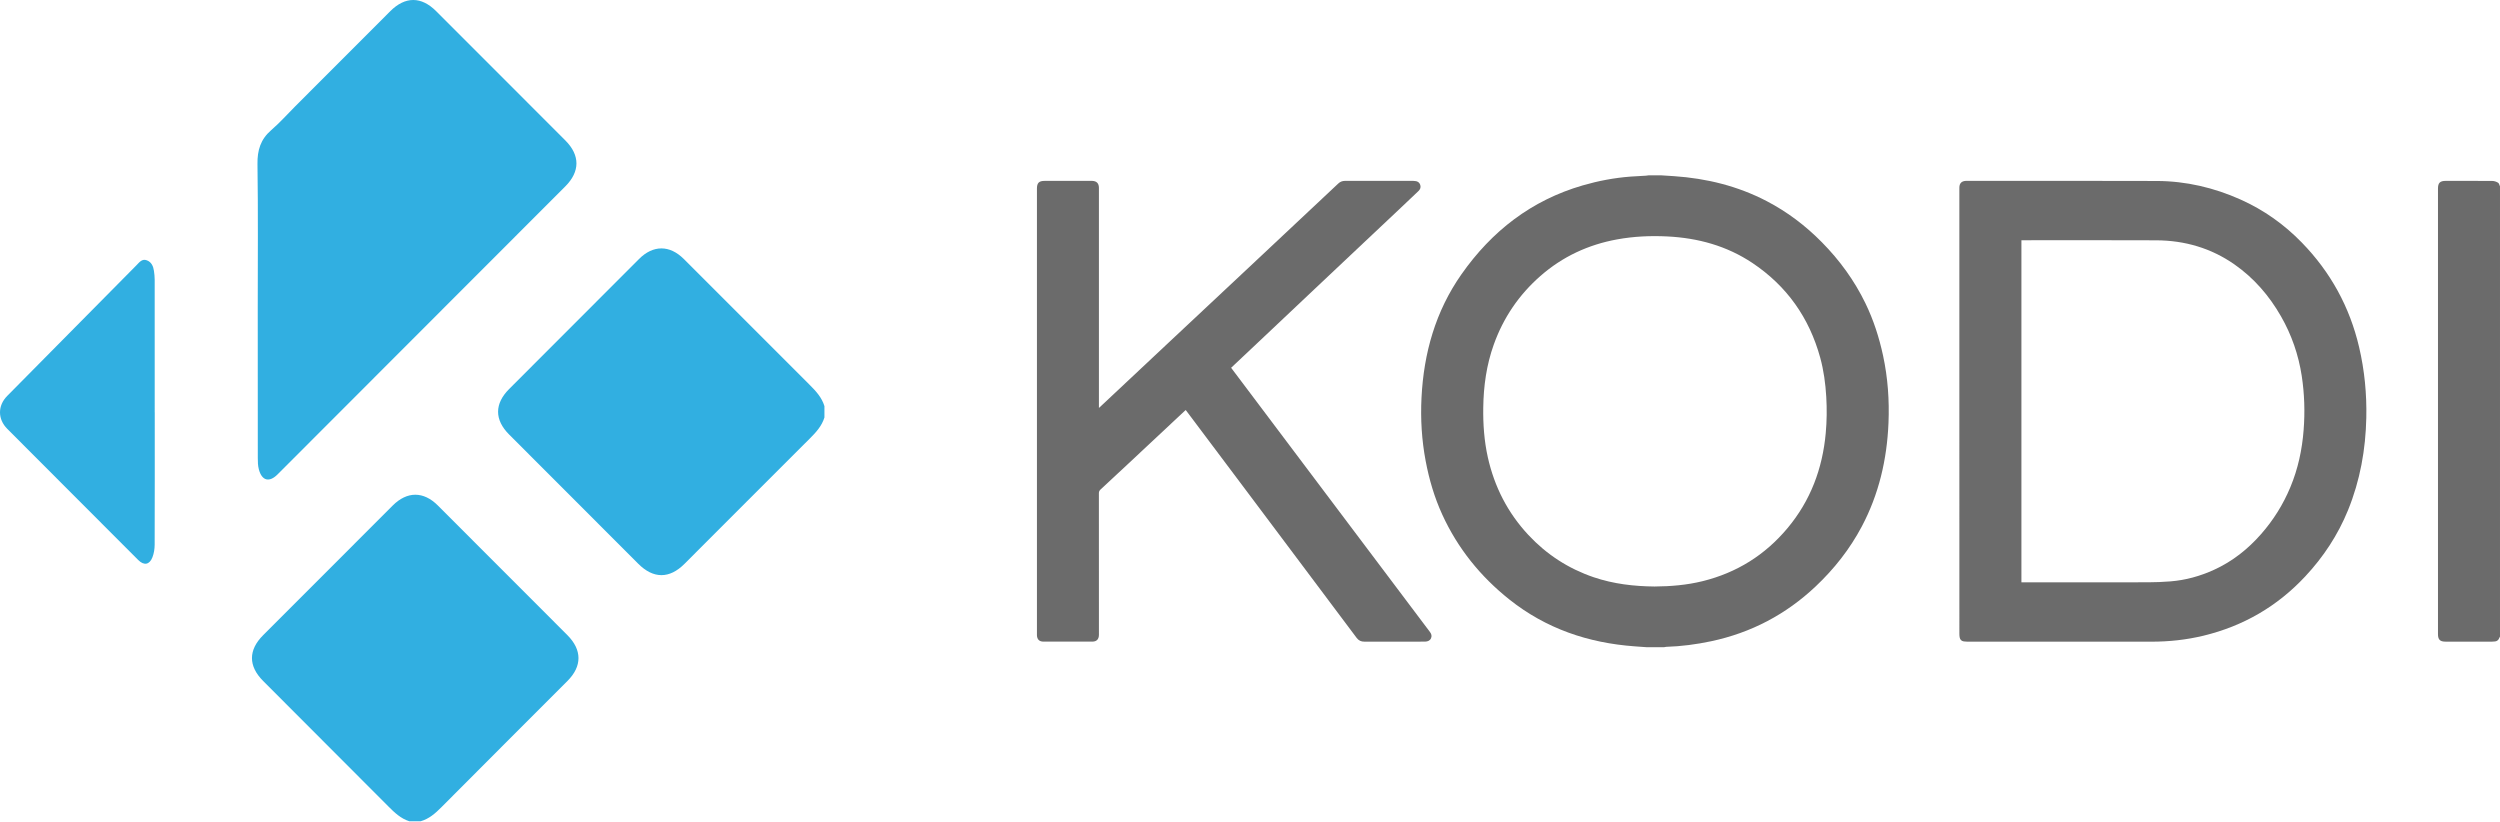
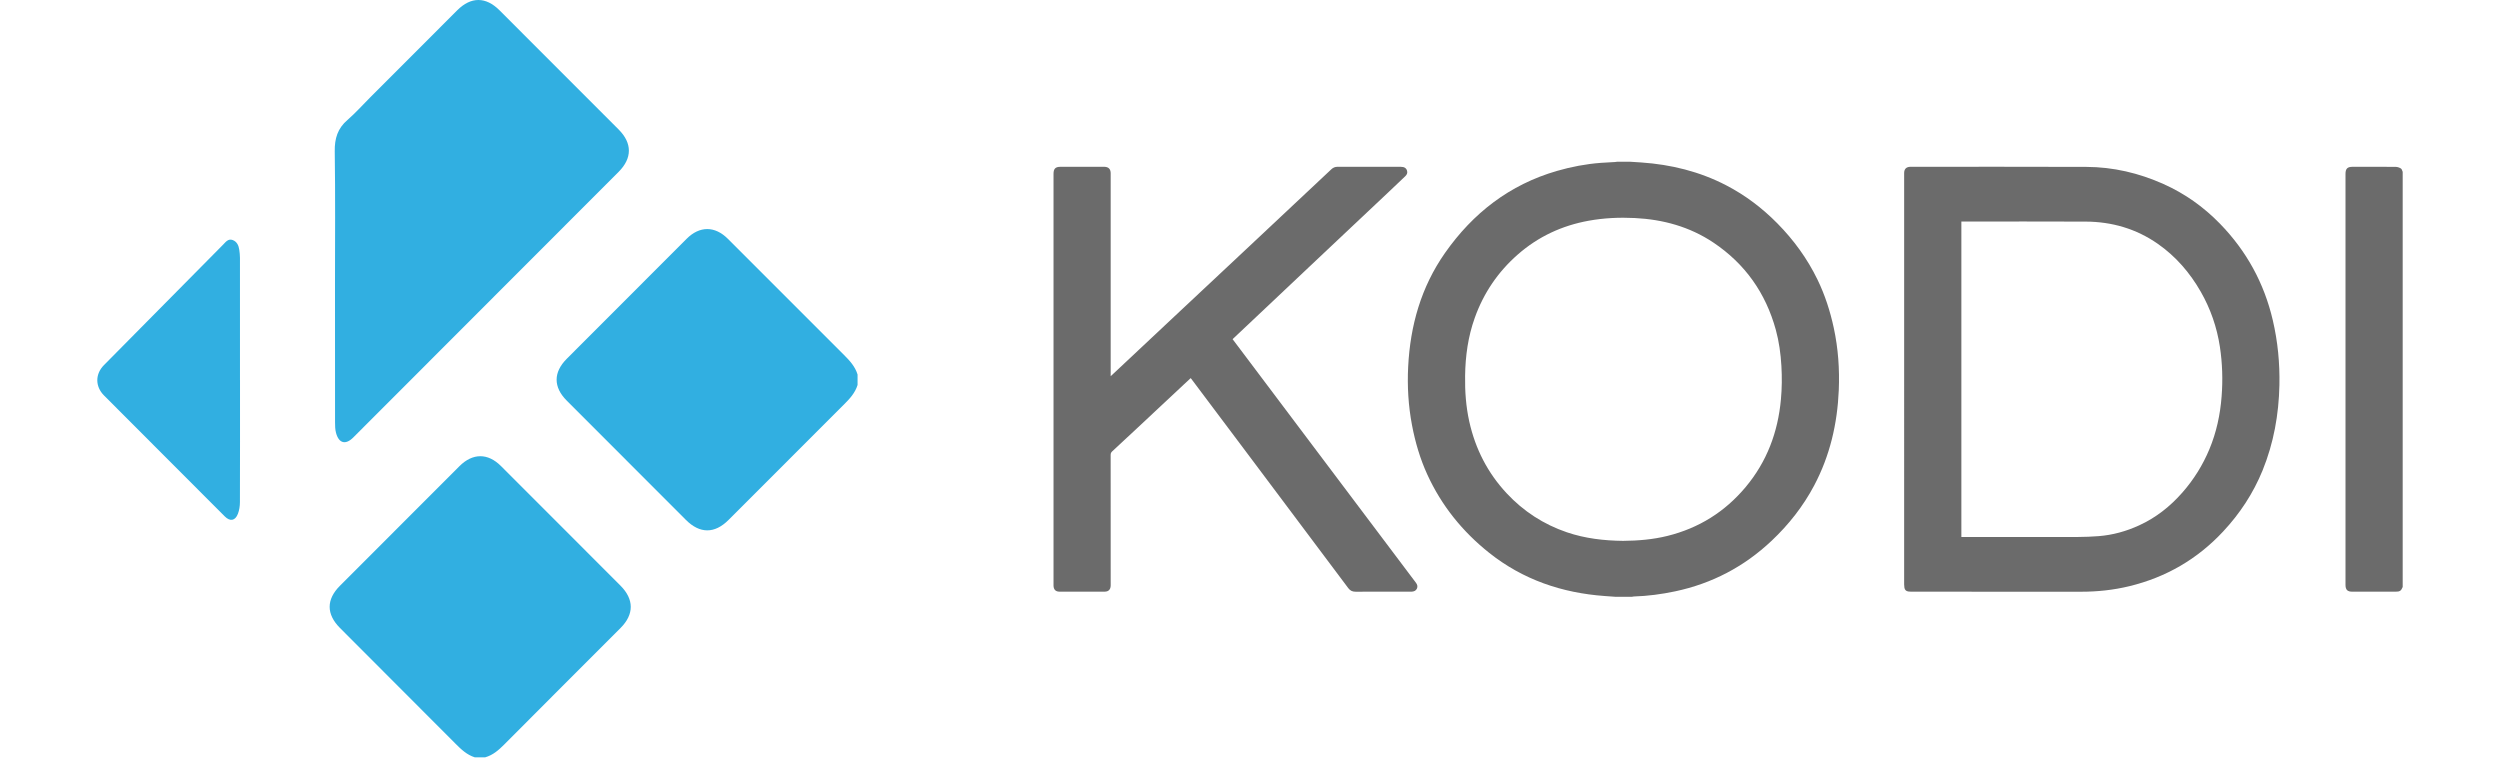
- <svg xmlns="http://www.w3.org/2000/svg" version="1.1" id="Ebene_1" x="0px" y="0px" width="239.76px" height="78.762px" viewBox="0 0 239.76 78.762" enable-background="new 0 0 239.76 78.762" xml:space="preserve">
+ <svg xmlns="http://www.w3.org/2000/svg" version="1.1" id="Ebene_1" x="0px" y="0px" width="260px" height="78.762px" viewBox="-10.12 0 260 78.762" enable-background="new -10.12 0 260 78.762" xml:space="preserve">
  <g id="g3" transform="matrix(0.4237353,0,0,0.4237353,-53.58646,-83.34826)">
    <g id="g5">
-       <path id="path7" fill="#6B6B6B" d="M502.529,236.387c0.954,0.061,1.911,0.119,2.867,0.186    c7.333,0.506,14.344,2.226,20.894,5.629c4.678,2.433,8.827,5.58,12.528,9.334c4.019,4.076,7.343,8.645,9.845,13.8    c1.837,3.784,3.111,7.754,3.996,11.86c1.081,5.035,1.438,10.131,1.224,15.258c-0.346,8.228-2.166,16.091-6.045,23.411    c-2.706,5.107-6.234,9.587-10.431,13.551c-6.73,6.354-14.616,10.498-23.678,12.42c-3.353,0.708-6.734,1.155-10.161,1.261    c-0.154,0.007-0.309,0.051-0.463,0.078h-4.033c-0.876-0.065-1.754-0.124-2.627-0.189c-10.493-0.761-20.071-4.001-28.37-10.606    c-6.55-5.211-11.68-11.569-15.178-19.202c-1.779-3.879-2.971-7.946-3.763-12.134c-0.897-4.736-1.182-9.521-0.943-14.325    c0.507-10.117,3.171-19.563,9.041-27.935c6.87-9.792,15.851-16.758,27.446-20.125c3.535-1.026,7.138-1.71,10.809-1.991    c1.166-0.091,2.332-0.136,3.496-0.207c0.191-0.01,0.38-0.047,0.569-0.073H502.529L502.529,236.387z M500.934,329.444    c3.729-0.028,7.338-0.334,10.88-1.21c7.711-1.904,14.125-5.905,19.221-12.005c5.206-6.225,7.912-13.459,8.645-21.479    c0.253-2.743,0.281-5.494,0.12-8.247c-0.18-2.987-0.572-5.945-1.364-8.835c-2.475-9.025-7.545-16.226-15.331-21.437    c-5.826-3.893-12.344-5.675-19.295-6.02c-3.798-0.187-7.575-0.016-11.32,0.665c-6.545,1.188-12.367,3.89-17.386,8.286    c-4.865,4.265-8.384,9.443-10.56,15.535c-1.65,4.608-2.309,9.379-2.376,14.251c-0.058,3.783,0.21,7.544,1.032,11.241    c1.491,6.674,4.492,12.565,9.177,17.585c4.135,4.43,9.053,7.617,14.78,9.569C491.655,328.874,496.302,329.395,500.934,329.444" />
-       <path id="path9" fill="#6B6B6B" d="M692.285,340.773c-0.394,0.954-0.696,1.148-1.775,1.148    c-3.519,0-7.041,0.002-10.565,0c-1.24,0-1.696-0.461-1.696-1.708v-100.83c0-1.293,0.456-1.746,1.768-1.747    c3.521,0,7.043-0.012,10.562,0.02c0.436,0.003,0.908,0.175,1.281,0.404c0.224,0.141,0.29,0.537,0.426,0.822v101.891H692.285z" />
-       <path id="path11" fill="#6B6B6B" d="M405.102,279.939c1.777,2.358,3.536,4.696,5.295,7.034    c3.73,4.956,7.459,9.913,11.19,14.873c4.798,6.377,9.594,12.752,14.393,19.126c4.702,6.25,9.398,12.498,14.107,18.741    c0.35,0.459,0.5,0.926,0.251,1.461c-0.254,0.539-0.747,0.714-1.302,0.744c-0.254,0.016-0.509,0.002-0.767,0.002    c-4.337,0-8.675-0.002-13.012,0.005c-0.742,0.002-1.286-0.247-1.752-0.864c-8.179-10.933-16.377-21.855-24.573-32.779    c-4.654-6.2-9.311-12.404-13.967-18.604c-0.037-0.052-0.082-0.097-0.149-0.175c-0.565,0.527-1.126,1.05-1.685,1.568    c-3.775,3.531-7.548,7.061-11.322,10.592c-2.081,1.943-4.162,3.888-6.255,5.819c-0.27,0.247-0.38,0.495-0.38,0.864    c0.009,10.56,0.008,21.124,0.008,31.687c0,0.127,0.003,0.256,0,0.385c-0.028,0.968-0.521,1.493-1.488,1.498    c-3.698,0.014-7.393,0.009-11.091,0c-0.938-0.005-1.431-0.53-1.451-1.473c-0.002-0.108,0-0.224,0-0.334V239.476v-0.097    c0-1.273,0.46-1.739,1.724-1.739c3.377-0.001,6.754-0.001,10.131-0.001c0.224,0,0.448-0.007,0.672,0.001    c0.978,0.045,1.459,0.527,1.501,1.5c0.007,0.145,0.001,0.289,0.001,0.432v48.783v0.676c0.838-0.782,1.595-1.484,2.346-2.191    c4.458-4.182,8.912-8.367,13.373-12.547c5.848-5.48,11.7-10.959,17.549-16.44c4.903-4.597,9.801-9.197,14.7-13.795    c2.067-1.939,4.137-3.871,6.197-5.815c0.429-0.406,0.92-0.605,1.507-0.605c5.172,0.001,10.339,0,15.51,0.001    c0.88,0,1.378,0.32,1.563,0.979c0.154,0.544-0.055,0.967-0.436,1.331c-1.498,1.423-2.991,2.845-4.492,4.26    c-2.655,2.503-5.315,5.001-7.969,7.504c-3.683,3.467-7.359,6.932-11.035,10.404c-3.77,3.557-7.536,7.12-11.307,10.675    C410.178,275.167,407.659,277.531,405.102,279.939" />
-       <path id="path13" fill="#6B6B6B" d="M569.924,289.792v-50.223c0-0.146,0-0.289,0.002-0.434    c0.018-0.947,0.498-1.442,1.438-1.496c0.065-0.003,0.129-0.001,0.189-0.001c14.36,0.001,28.716-0.033,43.074,0.022    c6.603,0.023,12.92,1.507,18.949,4.203c5.243,2.345,9.85,5.615,13.851,9.729c6.522,6.696,10.853,14.595,12.98,23.708    c1.226,5.247,1.733,10.559,1.622,15.933c-0.152,7.22-1.406,14.231-4.141,20.94c-2.284,5.6-5.557,10.574-9.682,14.987    c-6.326,6.778-14.015,11.233-23.021,13.415c-3.888,0.94-7.824,1.36-11.825,1.355c-13.906-0.018-27.815-0.007-41.726-0.009    c-0.237,0-0.479-0.018-0.712-0.051c-0.516-0.083-0.834-0.392-0.926-0.903c-0.048-0.267-0.069-0.539-0.069-0.807    C569.924,323.369,569.924,306.581,569.924,289.792 M583.971,328.499h0.618c9.348,0,18.695,0.009,28.043-0.009    c1.676-0.005,3.358-0.074,5.029-0.203c3.471-0.274,6.783-1.194,9.947-2.646c4.139-1.894,7.617-4.655,10.611-8.066    c2.791-3.176,4.996-6.711,6.621-10.611c1.731-4.151,2.66-8.481,3.003-12.961c0.318-4.085,0.189-8.152-0.424-12.199    c-0.731-4.781-2.286-9.294-4.69-13.496c-2.671-4.673-6.121-8.674-10.548-11.765c-5.301-3.701-11.256-5.423-17.681-5.454    c-10.002-0.048-20.009-0.015-30.011-0.017h-0.519v77.427H583.971z" />
+       <path id="path7" fill="#6B6B6B" d="M502.529,236.388c0.954,0.06,1.913,0.118,2.867,0.184    c7.333,0.507,14.344,2.226,20.894,5.63c4.678,2.431,8.827,5.579,12.528,9.334c4.019,4.075,7.343,8.645,9.845,13.8    c1.837,3.784,3.111,7.753,3.996,11.86c1.081,5.036,1.438,10.131,1.224,15.257c-0.346,8.23-2.167,16.091-6.045,23.413    c-2.706,5.105-6.234,9.585-10.431,13.549c-6.729,6.354-14.616,10.5-23.678,12.42c-3.353,0.71-6.734,1.157-10.161,1.263    c-0.155,0.007-0.309,0.051-0.463,0.076h-4.033c-0.876-0.065-1.754-0.122-2.627-0.189c-10.491-0.76-20.069-4.001-28.37-10.606    c-6.55-5.211-11.68-11.567-15.178-19.2c-1.777-3.879-2.968-7.947-3.761-12.134c-0.899-4.736-1.182-9.523-0.942-14.326    c0.507-10.117,3.169-19.564,9.041-27.935c6.868-9.792,15.852-16.759,27.444-20.126c3.535-1.026,7.14-1.71,10.811-1.989    c1.164-0.092,2.33-0.136,3.496-0.207c0.189-0.011,0.378-0.048,0.567-0.074H502.529L502.529,236.388z M500.934,329.445    c3.729-0.03,7.338-0.334,10.88-1.21c7.711-1.906,14.125-5.907,19.221-12.007c5.206-6.225,7.912-13.457,8.645-21.477    c0.253-2.745,0.281-5.494,0.12-8.248c-0.18-2.987-0.572-5.944-1.365-8.834c-2.475-9.025-7.545-16.227-15.331-21.438    c-5.826-3.893-12.344-5.674-19.294-6.02c-3.798-0.187-7.575-0.016-11.321,0.664c-6.545,1.189-12.367,3.89-17.386,8.288    c-4.863,4.264-8.384,9.442-10.56,15.536c-1.65,4.607-2.309,9.378-2.374,14.25c-0.06,3.784,0.208,7.545,1.03,11.242    c1.491,6.674,4.492,12.565,9.177,17.585c4.137,4.43,9.055,7.617,14.78,9.569C491.655,328.874,496.302,329.395,500.934,329.445" />
+       <path id="path9" fill="#6B6B6B" d="M692.285,340.773c-0.392,0.954-0.696,1.148-1.775,1.148    c-3.519,0-7.041,0.002-10.564,0c-1.24,0-1.696-0.461-1.696-1.708V239.384c0-1.293,0.456-1.747,1.768-1.747    c3.521,0,7.043-0.014,10.562,0.018c0.436,0.005,0.908,0.175,1.281,0.406c0.223,0.141,0.29,0.537,0.426,0.82v101.891H692.285z" />
+       <path id="path11" fill="#6B6B6B" d="M405.102,279.939c1.777,2.358,3.537,4.697,5.296,7.034    c3.729,4.957,7.458,9.912,11.189,14.874c4.798,6.377,9.594,12.752,14.393,19.124c4.701,6.25,9.398,12.498,14.109,18.741    c0.35,0.459,0.498,0.926,0.249,1.461c-0.253,0.539-0.747,0.714-1.3,0.744c-0.256,0.016-0.512,0.002-0.77,0.002    c-4.335,0-8.675-0.002-13.012,0.005c-0.742,0.002-1.286-0.247-1.752-0.864c-8.177-10.933-16.377-21.855-24.572-32.779    c-4.654-6.199-9.311-12.404-13.966-18.603c-0.038-0.053-0.083-0.097-0.15-0.175c-0.564,0.528-1.126,1.051-1.685,1.567    c-3.775,3.531-7.548,7.062-11.323,10.592c-2.08,1.943-4.161,3.888-6.255,5.819c-0.27,0.247-0.379,0.495-0.379,0.864    c0.008,10.56,0.008,21.124,0.008,31.687c0,0.127,0.002,0.256,0,0.385c-0.029,0.968-0.521,1.493-1.489,1.498    c-3.698,0.014-7.393,0.009-11.091,0c-0.938-0.005-1.43-0.53-1.451-1.473c-0.002-0.108,0-0.224,0-0.334V239.476v-0.097    c0-1.272,0.46-1.74,1.724-1.74c3.377,0,6.755,0,10.131,0c0.224,0,0.448-0.007,0.672,0c0.978,0.046,1.46,0.528,1.501,1.5    c0.007,0.145,0.001,0.29,0.001,0.433v48.783v0.675c0.838-0.781,1.595-1.484,2.346-2.192c4.457-4.181,8.911-8.366,13.373-12.547    c5.848-5.48,11.7-10.959,17.549-16.439c4.903-4.598,9.801-9.198,14.7-13.796c2.067-1.938,4.137-3.872,6.197-5.815    c0.429-0.406,0.919-0.606,1.507-0.606c5.172,0.002,10.339,0,15.51,0.002c0.88,0,1.378,0.32,1.563,0.979    c0.152,0.544-0.055,0.966-0.438,1.33c-1.498,1.424-2.989,2.846-4.489,4.261c-2.655,2.503-5.315,5.001-7.969,7.504    c-3.683,3.466-7.361,6.93-11.035,10.403c-3.77,3.556-7.536,7.119-11.307,10.675C410.179,275.166,407.66,277.531,405.102,279.939" />
+       <path id="path13" fill="#6B6B6B" d="M569.926,289.791v-50.223c0-0.145,0-0.288,0-0.433    c0.018-0.947,0.498-1.443,1.438-1.496c0.064-0.002,0.129-0.002,0.189-0.002c14.36,0.002,28.716-0.032,43.074,0.023    c6.603,0.023,12.92,1.507,18.949,4.204c5.243,2.344,9.85,5.614,13.851,9.728c6.522,6.697,10.855,14.595,12.98,23.708    c1.226,5.248,1.733,10.56,1.622,15.934c-0.152,7.218-1.406,14.229-4.139,20.94c-2.286,5.598-5.559,10.574-9.684,14.987    c-6.324,6.778-14.015,11.233-23.019,13.413c-3.89,0.94-7.827,1.36-11.828,1.355c-13.906-0.018-27.813-0.007-41.726-0.009    c-0.237,0-0.477-0.016-0.712-0.051c-0.516-0.083-0.834-0.392-0.927-0.903c-0.046-0.265-0.069-0.537-0.069-0.807    C569.926,323.37,569.926,306.581,569.926,289.791 M583.97,328.498h0.618c9.348,0,18.695,0.009,28.043-0.007    c1.678-0.007,3.36-0.076,5.029-0.203c3.471-0.274,6.785-1.196,9.947-2.648c4.139-1.892,7.619-4.653,10.613-8.064    c2.791-3.178,4.994-6.711,6.621-10.613c1.731-4.151,2.659-8.481,3.003-12.959c0.318-4.086,0.189-8.154-0.424-12.201    c-0.731-4.78-2.286-9.292-4.69-13.496c-2.671-4.672-6.121-8.672-10.548-11.765c-5.301-3.699-11.256-5.423-17.681-5.453    c-10.002-0.048-20.009-0.016-30.011-0.016h-0.519V328.498L583.97,328.498z" />
    </g>
    <g id="g15">
-       <path id="path17" fill="#31AFE1" d="M313.057,291.184c-0.603,1.952-1.921,3.383-3.334,4.791    c-9.464,9.431-18.899,18.896-28.345,28.347c-3.403,3.406-7.04,3.397-10.456-0.023c-9.749-9.756-19.497-19.511-29.24-29.269    c-3.32-3.321-3.318-6.951,0.01-10.281c9.798-9.816,19.601-19.625,29.404-29.434c3.188-3.192,6.937-3.193,10.125-0.003    c9.503,9.506,18.993,19.023,28.513,28.512c1.413,1.407,2.728,2.842,3.323,4.797v2.563H313.057z" />
-       <path id="path19" fill="#31AFE1" d="M219.101,382.575c-1.944-0.618-3.352-1.964-4.753-3.372    c-9.425-9.474-18.877-18.917-28.322-28.373c-3.379-3.383-3.382-6.992-0.01-10.366c9.773-9.781,19.547-19.564,29.323-29.343    c3.251-3.254,6.974-3.266,10.206-0.03c9.775,9.779,19.549,19.564,29.321,29.345c3.357,3.365,3.366,7.048,0.024,10.389    c-9.526,9.539-19.066,19.064-28.57,28.619c-1.361,1.364-2.76,2.595-4.655,3.13H219.101L219.101,382.575z" />
-       <path id="path21" fill="#31AFE1" d="M184.799,266.464c0-10.877,0.098-21.755-0.062-32.628    c-0.045-3.147,0.705-5.605,3.11-7.683c1.931-1.671,3.646-3.599,5.457-5.414c7.166-7.173,14.329-14.344,21.497-21.515    c3.371-3.369,7.006-3.367,10.374,0.002c9.749,9.751,19.495,19.504,29.243,29.259c3.35,3.353,3.346,7.037-0.001,10.389    c-11.528,11.543-23.059,23.082-34.589,34.621c-10.182,10.195-20.362,20.387-30.545,30.576c-1.888,1.89-3.56,1.45-4.244-1.168    c-0.211-0.811-0.229-1.685-0.229-2.531C184.795,289.07,184.799,277.766,184.799,266.464" />
-       <path id="path23" fill="#31AFE1" d="M161.487,290.031c0,9.978,0.014,19.964-0.021,29.943    c-0.005,0.947-0.154,1.952-0.494,2.832c-0.666,1.733-1.916,1.947-3.224,0.641c-4.591-4.582-9.169-9.177-13.75-13.768    c-5.296-5.305-10.594-10.608-15.887-15.916c-2.191-2.199-2.2-5.245-0.018-7.454c9.749-9.858,19.499-19.716,29.252-29.573    c0.645-0.651,1.253-1.535,2.35-1.121c1.047,0.396,1.461,1.341,1.609,2.388c0.094,0.65,0.167,1.31,0.168,1.966    c0.01,10.021,0.006,20.04,0.006,30.063H161.487z" />
+       <path id="path17" fill="#31AFE1" d="M313.057,291.183c-0.603,1.952-1.921,3.383-3.334,4.791    c-9.464,9.431-18.899,18.896-28.345,28.347c-3.404,3.406-7.041,3.397-10.456-0.023c-9.749-9.756-19.497-19.511-29.24-29.269    c-3.32-3.321-3.318-6.951,0.01-10.281c9.797-9.816,19.601-19.624,29.404-29.433c3.187-3.192,6.937-3.194,10.124-0.005    c9.503,9.507,18.994,19.023,28.513,28.513c1.413,1.406,2.728,2.842,3.323,4.796V291.183L313.057,291.183L313.057,291.183z" />
+       <path id="path19" fill="#31AFE1" d="M219.101,382.574c-1.944-0.618-3.352-1.964-4.753-3.372    c-9.425-9.474-18.876-18.917-28.322-28.373c-3.379-3.383-3.382-6.992-0.009-10.366c9.772-9.781,19.546-19.564,29.322-29.343    c3.252-3.254,6.974-3.266,10.206-0.03c9.775,9.779,19.549,19.564,29.321,29.345c3.357,3.365,3.366,7.048,0.024,10.389    c-9.526,9.539-19.066,19.064-28.57,28.619c-1.362,1.364-2.761,2.595-4.656,3.13H219.101L219.101,382.574z" />
+       <path id="path21" fill="#31AFE1" d="M184.799,266.464c0-10.876,0.098-21.754-0.061-32.627    c-0.046-3.148,0.704-5.605,3.109-7.684c1.931-1.671,3.646-3.6,5.457-5.414c7.166-7.174,14.329-14.344,21.497-21.516    c3.372-3.367,7.006-3.367,10.375,0.002c9.749,9.751,19.495,19.504,29.243,29.26c3.35,3.353,3.346,7.036-0.001,10.389    c-11.528,11.542-23.058,23.081-34.588,34.621c-10.182,10.196-20.362,20.387-30.545,30.576c-1.889,1.89-3.561,1.45-4.244-1.168    c-0.212-0.811-0.229-1.685-0.229-2.531C184.795,289.07,184.799,277.766,184.799,266.464" />
+       <path id="path23" fill="#31AFE1" d="M161.487,290.031c0,9.979,0.014,19.965-0.021,29.942    c-0.006,0.947-0.154,1.952-0.494,2.832c-0.666,1.733-1.916,1.947-3.224,0.641c-4.591-4.582-9.169-9.177-13.75-13.768    c-5.296-5.303-10.594-10.606-15.887-15.916c-2.191-2.199-2.2-5.243-0.018-7.453c9.75-9.857,19.5-19.716,29.252-29.573    c0.645-0.65,1.254-1.535,2.351-1.12c1.046,0.396,1.461,1.341,1.609,2.388c0.094,0.65,0.167,1.309,0.168,1.966    c0.01,10.021,0.006,20.039,0.006,30.062H161.487L161.487,290.031z" />
    </g>
  </g>
</svg>
